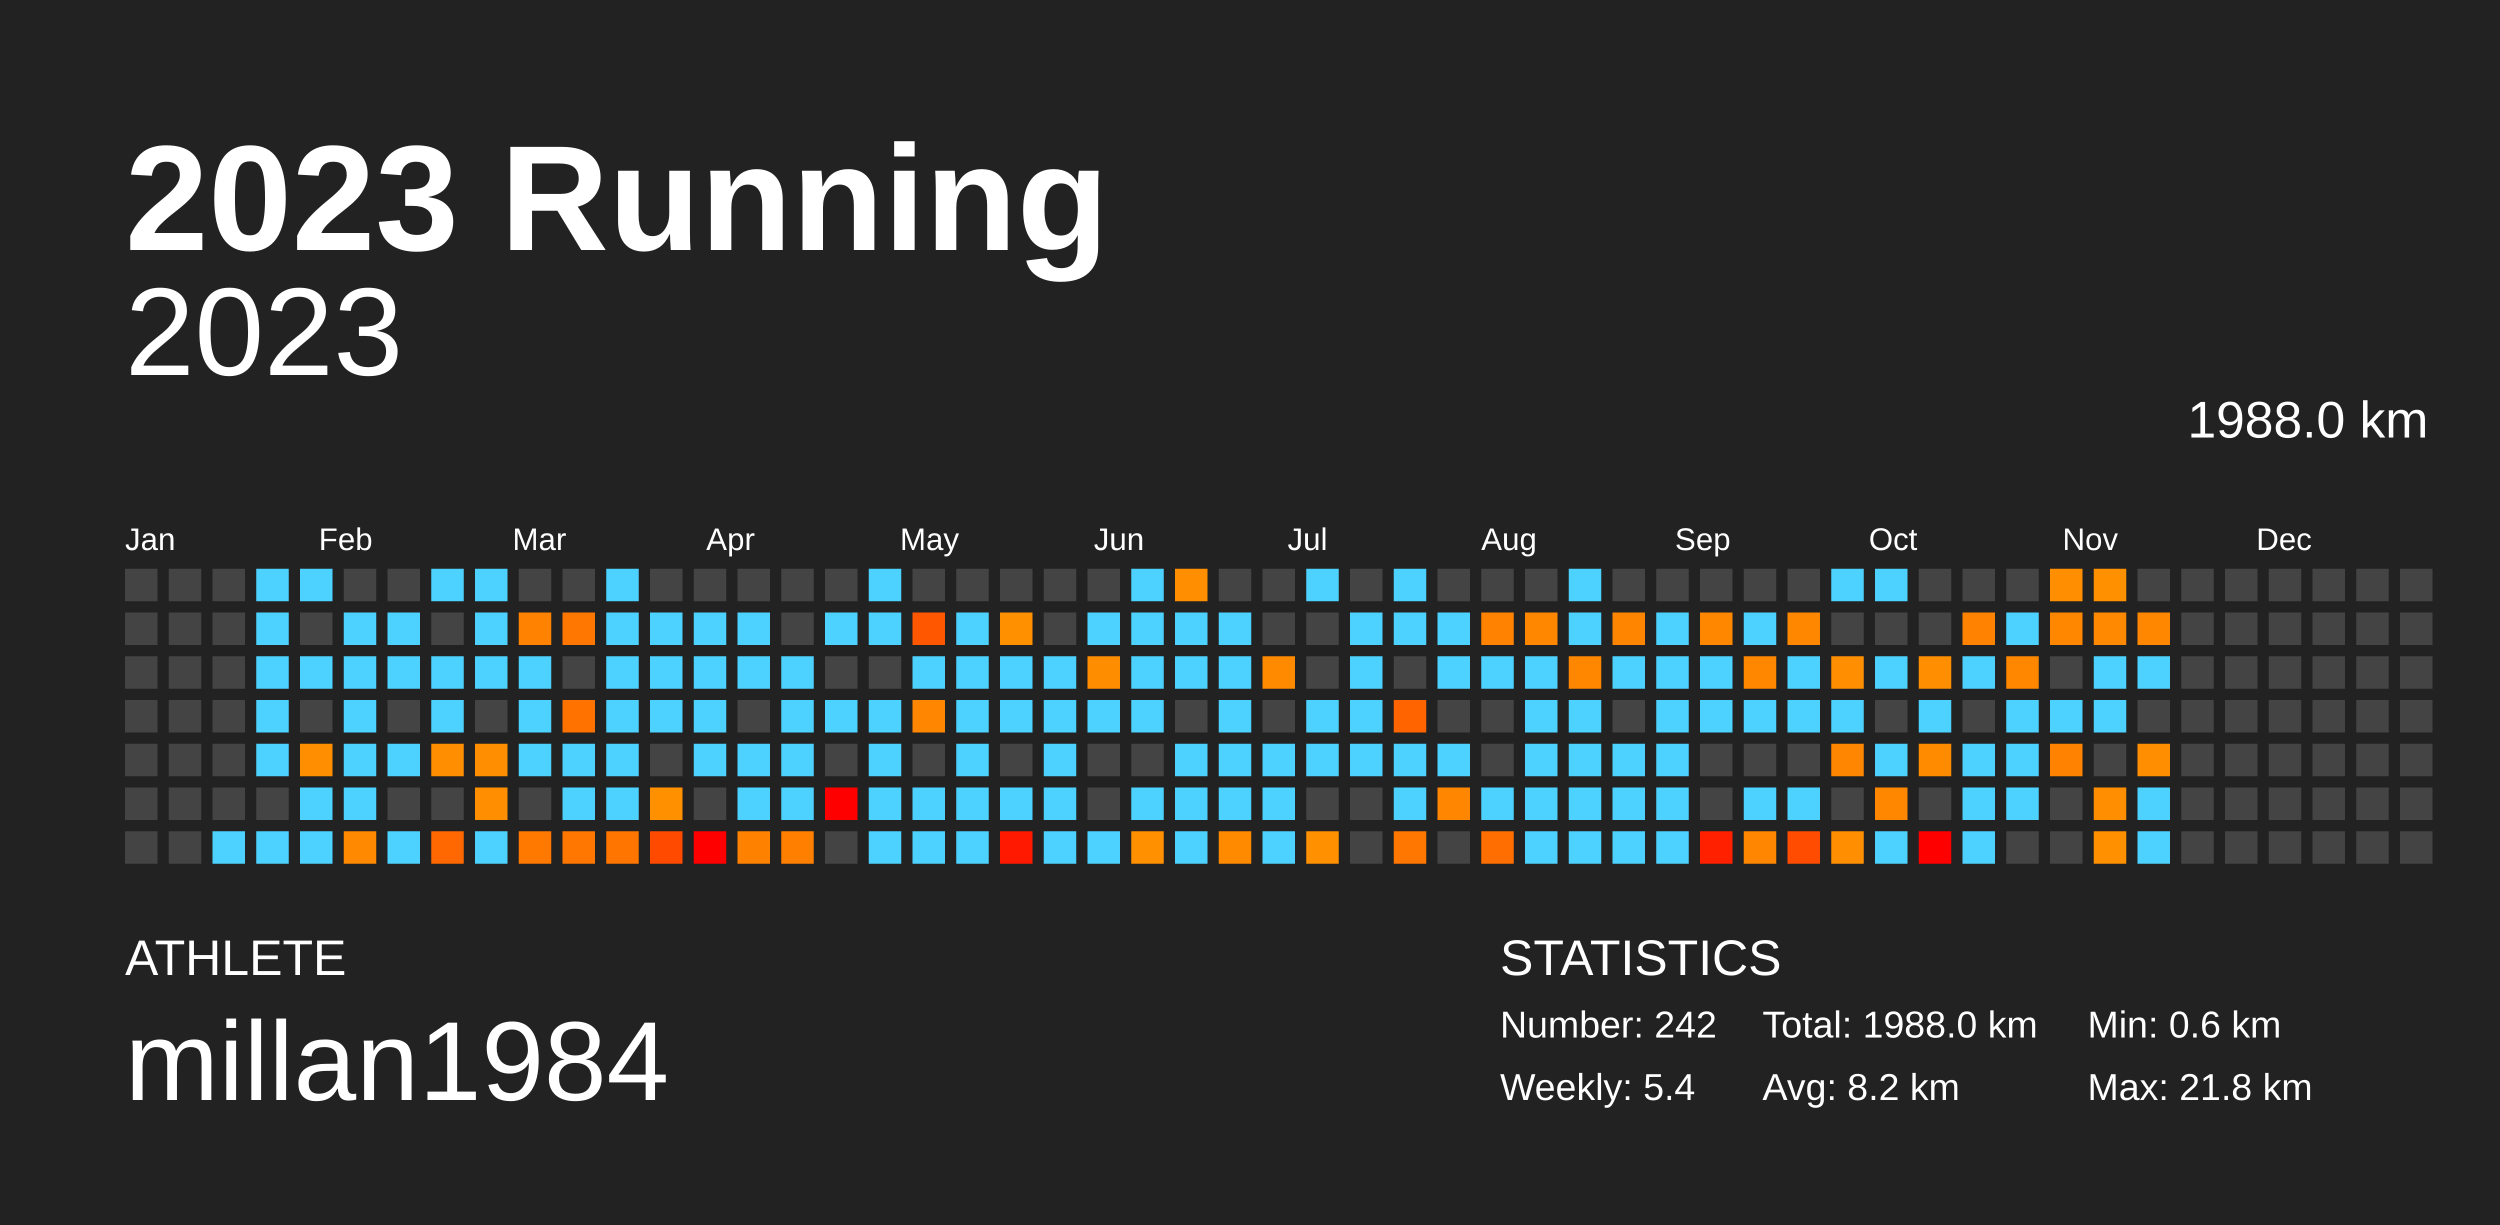
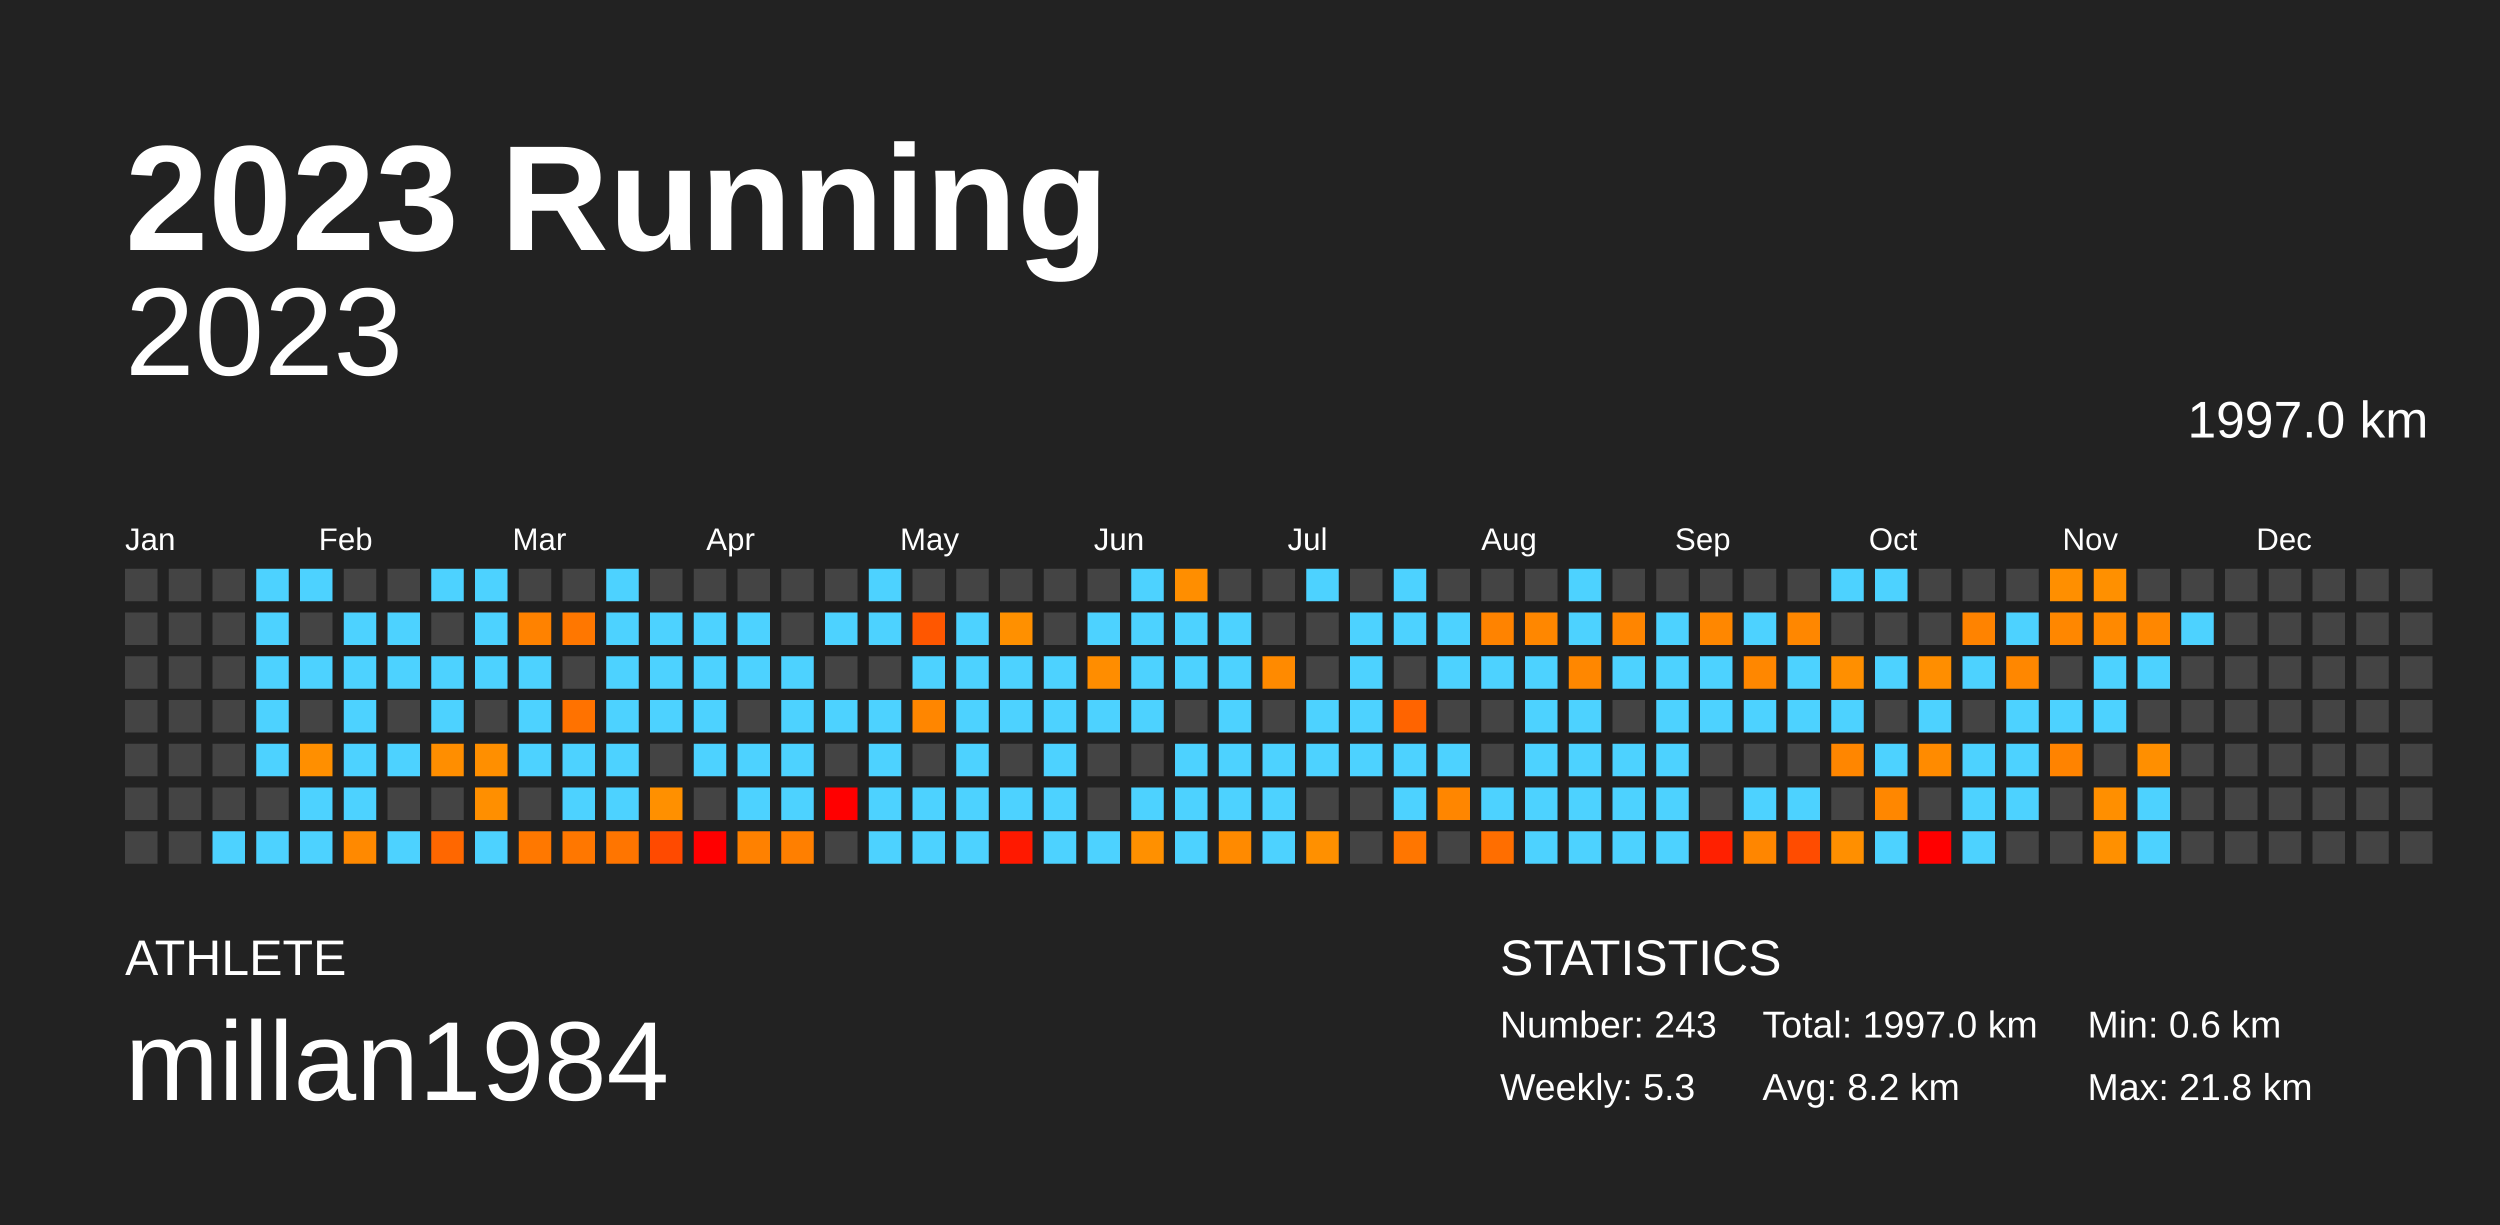
<svg xmlns="http://www.w3.org/2000/svg" baseProfile="full" height="98mm" version="1.1" viewBox="0,0,200,98" width="200mm">
  <defs />
  <rect fill="#222222" height="98" width="200" x="0" y="0" />
  <text fill="#FFFFFF" style="font-size:12px; font-family:Arial; font-weight:bold;" x="10" y="20">2023 Running</text>
  <text fill="#FFFFFF" style="font-size:4px; font-family:Arial" x="10" y="78">ATHLETE</text>
  <text fill="#FFFFFF" style="font-size:9px; font-family:Arial" x="10" y="88">millan1984</text>
  <text fill="#FFFFFF" style="font-size:4px; font-family:Arial" x="120" y="78">STATISTICS</text>
-   <text fill="#FFFFFF" style="font-size:3px; font-family:Arial" x="120" y="83">Number: 242</text>
-   <text fill="#FFFFFF" style="font-size:3px; font-family:Arial" x="120" y="88">Weekly: 5.4</text>
-   <text fill="#FFFFFF" style="font-size:3px; font-family:Arial" x="141" y="83">Total: 1988.0 km</text>
+   <text fill="#FFFFFF" style="font-size:3px; font-family:Arial" x="120" y="83">Number: 243</text>
+   <text fill="#FFFFFF" style="font-size:3px; font-family:Arial" x="120" y="88">Weekly: 5.3</text>
+   <text fill="#FFFFFF" style="font-size:3px; font-family:Arial" x="141" y="83">Total: 1997.0 km</text>
  <text fill="#FFFFFF" style="font-size:3px; font-family:Arial" x="141" y="88">Avg: 8.2 km</text>
  <text fill="#FFFFFF" style="font-size:3px; font-family:Arial" x="167" y="83">Min: 0.6 km</text>
  <text fill="#FFFFFF" style="font-size:3px; font-family:Arial" x="167" y="88">Max: 21.8 km</text>
  <text alignment-baseline="hanging" fill="#FFFFFF" style="font-size:10.0px; font-family:Arial;" x="10" y="30">2023</text>
-   <text alignment-baseline="hanging" fill="#FFFFFF" style="font-size:4.125px; font-family:Arial;" x="175" y="35">1988.0 km</text>
+   <text alignment-baseline="hanging" fill="#FFFFFF" style="font-size:4.125px; font-family:Arial;" x="175" y="35">1997.0 km</text>
  <text fill="#FFFFFF" style="font-size:2.5px; font-family:Arial" x="10.0" y="44">Jan</text>
  <text fill="#FFFFFF" style="font-size:2.5px; font-family:Arial" x="25.5" y="44">Feb</text>
  <text fill="#FFFFFF" style="font-size:2.5px; font-family:Arial" x="41.0" y="44">Mar</text>
  <text fill="#FFFFFF" style="font-size:2.5px; font-family:Arial" x="56.5" y="44">Apr</text>
  <text fill="#FFFFFF" style="font-size:2.5px; font-family:Arial" x="72.0" y="44">May</text>
  <text fill="#FFFFFF" style="font-size:2.5px; font-family:Arial" x="87.5" y="44">Jun</text>
  <text fill="#FFFFFF" style="font-size:2.5px; font-family:Arial" x="103.0" y="44">Jul</text>
  <text fill="#FFFFFF" style="font-size:2.5px; font-family:Arial" x="118.5" y="44">Aug</text>
  <text fill="#FFFFFF" style="font-size:2.5px; font-family:Arial" x="134.0" y="44">Sep</text>
  <text fill="#FFFFFF" style="font-size:2.5px; font-family:Arial" x="149.5" y="44">Oct</text>
  <text fill="#FFFFFF" style="font-size:2.5px; font-family:Arial" x="165.0" y="44">Nov</text>
  <text fill="#FFFFFF" style="font-size:2.5px; font-family:Arial" x="180.5" y="44">Dec</text>
  <rect fill="#444444" height="2.6" width="2.6" x="10.0" y="45.5" />
  <rect fill="#444444" height="2.6" width="2.6" x="10.0" y="49.0" />
  <rect fill="#444444" height="2.6" width="2.6" x="10.0" y="52.5" />
  <rect fill="#444444" height="2.6" width="2.6" x="10.0" y="56.0" />
  <rect fill="#444444" height="2.6" width="2.6" x="10.0" y="59.5" />
  <rect fill="#444444" height="2.6" width="2.6" x="10.0" y="63.0" />
  <rect fill="#444444" height="2.6" width="2.6" x="10.0" y="66.5" />
  <rect fill="#444444" height="2.6" width="2.6" x="13.5" y="45.5" />
  <rect fill="#444444" height="2.6" width="2.6" x="13.5" y="49.0" />
  <rect fill="#444444" height="2.6" width="2.6" x="13.5" y="52.5" />
  <rect fill="#444444" height="2.6" width="2.6" x="13.5" y="56.0" />
  <rect fill="#444444" height="2.6" width="2.6" x="13.5" y="59.5" />
  <rect fill="#444444" height="2.6" width="2.6" x="13.5" y="63.0" />
  <rect fill="#444444" height="2.6" width="2.6" x="13.5" y="66.5" />
  <rect fill="#444444" height="2.6" width="2.6" x="17.0" y="45.5" />
  <rect fill="#444444" height="2.6" width="2.6" x="17.0" y="49.0" />
  <rect fill="#444444" height="2.6" width="2.6" x="17.0" y="52.5" />
  <rect fill="#444444" height="2.6" width="2.6" x="17.0" y="56.0" />
  <rect fill="#444444" height="2.6" width="2.6" x="17.0" y="59.5" />
  <rect fill="#444444" height="2.6" width="2.6" x="17.0" y="63.0" />
  <rect fill="#4dd2ff" height="2.6" width="2.6" x="17.0" y="66.5" />
  <rect fill="#4dd2ff" height="2.6" width="2.6" x="20.5" y="45.5" />
  <rect fill="#4dd2ff" height="2.6" width="2.6" x="20.5" y="49.0" />
  <rect fill="#4dd2ff" height="2.6" width="2.6" x="20.5" y="52.5" />
  <rect fill="#4dd2ff" height="2.6" width="2.6" x="20.5" y="56.0" />
  <rect fill="#4dd2ff" height="2.6" width="2.6" x="20.5" y="59.5" />
  <rect fill="#444444" height="2.6" width="2.6" x="20.5" y="63.0" />
  <rect fill="#4dd2ff" height="2.6" width="2.6" x="20.5" y="66.5" />
  <rect fill="#4dd2ff" height="2.6" width="2.6" x="24.0" y="45.5" />
  <rect fill="#444444" height="2.6" width="2.6" x="24.0" y="49.0" />
  <rect fill="#4dd2ff" height="2.6" width="2.6" x="24.0" y="52.5" />
  <rect fill="#444444" height="2.6" width="2.6" x="24.0" y="56.0" />
  <rect fill="#ff8f00" height="2.6" width="2.6" x="24.0" y="59.5" />
  <rect fill="#4dd2ff" height="2.6" width="2.6" x="24.0" y="63.0" />
  <rect fill="#4dd2ff" height="2.6" width="2.6" x="24.0" y="66.5" />
  <rect fill="#444444" height="2.6" width="2.6" x="27.5" y="45.5" />
  <rect fill="#4dd2ff" height="2.6" width="2.6" x="27.5" y="49.0" />
  <rect fill="#4dd2ff" height="2.6" width="2.6" x="27.5" y="52.5" />
  <rect fill="#4dd2ff" height="2.6" width="2.6" x="27.5" y="56.0" />
  <rect fill="#4dd2ff" height="2.6" width="2.6" x="27.5" y="59.5" />
  <rect fill="#4dd2ff" height="2.6" width="2.6" x="27.5" y="63.0" />
  <rect fill="#ff8900" height="2.6" width="2.6" x="27.5" y="66.5" />
  <rect fill="#444444" height="2.6" width="2.6" x="31.0" y="45.5" />
  <rect fill="#4dd2ff" height="2.6" width="2.6" x="31.0" y="49.0" />
  <rect fill="#4dd2ff" height="2.6" width="2.6" x="31.0" y="52.5" />
  <rect fill="#444444" height="2.6" width="2.6" x="31.0" y="56.0" />
  <rect fill="#4dd2ff" height="2.6" width="2.6" x="31.0" y="59.5" />
  <rect fill="#444444" height="2.6" width="2.6" x="31.0" y="63.0" />
  <rect fill="#4dd2ff" height="2.6" width="2.6" x="31.0" y="66.5" />
  <rect fill="#4dd2ff" height="2.6" width="2.6" x="34.5" y="45.5" />
  <rect fill="#444444" height="2.6" width="2.6" x="34.5" y="49.0" />
  <rect fill="#4dd2ff" height="2.6" width="2.6" x="34.5" y="52.5" />
  <rect fill="#4dd2ff" height="2.6" width="2.6" x="34.5" y="56.0" />
  <rect fill="#ff8e00" height="2.6" width="2.6" x="34.5" y="59.5" />
  <rect fill="#444444" height="2.6" width="2.6" x="34.5" y="63.0" />
  <rect fill="#ff6700" height="2.6" width="2.6" x="34.5" y="66.5" />
  <rect fill="#4dd2ff" height="2.6" width="2.6" x="38.0" y="45.5" />
  <rect fill="#4dd2ff" height="2.6" width="2.6" x="38.0" y="49.0" />
  <rect fill="#4dd2ff" height="2.6" width="2.6" x="38.0" y="52.5" />
  <rect fill="#444444" height="2.6" width="2.6" x="38.0" y="56.0" />
  <rect fill="#ff8f00" height="2.6" width="2.6" x="38.0" y="59.5" />
  <rect fill="#ff8f00" height="2.6" width="2.6" x="38.0" y="63.0" />
  <rect fill="#4dd2ff" height="2.6" width="2.6" x="38.0" y="66.5" />
  <rect fill="#444444" height="2.6" width="2.6" x="41.5" y="45.5" />
  <rect fill="#ff8200" height="2.6" width="2.6" x="41.5" y="49.0" />
  <rect fill="#4dd2ff" height="2.6" width="2.6" x="41.5" y="52.5" />
  <rect fill="#4dd2ff" height="2.6" width="2.6" x="41.5" y="56.0" />
  <rect fill="#4dd2ff" height="2.6" width="2.6" x="41.5" y="59.5" />
  <rect fill="#444444" height="2.6" width="2.6" x="41.5" y="63.0" />
  <rect fill="#ff7800" height="2.6" width="2.6" x="41.5" y="66.5" />
  <rect fill="#444444" height="2.6" width="2.6" x="45.0" y="45.5" />
  <rect fill="#ff7700" height="2.6" width="2.6" x="45.0" y="49.0" />
  <rect fill="#444444" height="2.6" width="2.6" x="45.0" y="52.5" />
  <rect fill="#ff7200" height="2.6" width="2.6" x="45.0" y="56.0" />
  <rect fill="#4dd2ff" height="2.6" width="2.6" x="45.0" y="59.5" />
  <rect fill="#4dd2ff" height="2.6" width="2.6" x="45.0" y="63.0" />
  <rect fill="#ff7700" height="2.6" width="2.6" x="45.0" y="66.5" />
  <rect fill="#4dd2ff" height="2.6" width="2.6" x="48.5" y="45.5" />
  <rect fill="#4dd2ff" height="2.6" width="2.6" x="48.5" y="49.0" />
  <rect fill="#4dd2ff" height="2.6" width="2.6" x="48.5" y="52.5" />
  <rect fill="#4dd2ff" height="2.6" width="2.6" x="48.5" y="56.0" />
  <rect fill="#4dd2ff" height="2.6" width="2.6" x="48.5" y="59.5" />
  <rect fill="#4dd2ff" height="2.6" width="2.6" x="48.5" y="63.0" />
  <rect fill="#ff7500" height="2.6" width="2.6" x="48.5" y="66.5" />
  <rect fill="#444444" height="2.6" width="2.6" x="52.0" y="45.5" />
  <rect fill="#4dd2ff" height="2.6" width="2.6" x="52.0" y="49.0" />
  <rect fill="#4dd2ff" height="2.6" width="2.6" x="52.0" y="52.5" />
  <rect fill="#4dd2ff" height="2.6" width="2.6" x="52.0" y="56.0" />
  <rect fill="#444444" height="2.6" width="2.6" x="52.0" y="59.5" />
  <rect fill="#ff9000" height="2.6" width="2.6" x="52.0" y="63.0" />
  <rect fill="#ff4a00" height="2.6" width="2.6" x="52.0" y="66.5" />
  <rect fill="#444444" height="2.6" width="2.6" x="55.5" y="45.5" />
  <rect fill="#4dd2ff" height="2.6" width="2.6" x="55.5" y="49.0" />
  <rect fill="#4dd2ff" height="2.6" width="2.6" x="55.5" y="52.5" />
  <rect fill="#4dd2ff" height="2.6" width="2.6" x="55.5" y="56.0" />
  <rect fill="#4dd2ff" height="2.6" width="2.6" x="55.5" y="59.5" />
  <rect fill="#444444" height="2.6" width="2.6" x="55.5" y="63.0" />
  <rect fill="red" height="2.6" width="2.6" x="55.5" y="66.5" />
  <rect fill="#444444" height="2.6" width="2.6" x="59.0" y="45.5" />
  <rect fill="#4dd2ff" height="2.6" width="2.6" x="59.0" y="49.0" />
  <rect fill="#4dd2ff" height="2.6" width="2.6" x="59.0" y="52.5" />
  <rect fill="#444444" height="2.6" width="2.6" x="59.0" y="56.0" />
  <rect fill="#4dd2ff" height="2.6" width="2.6" x="59.0" y="59.5" />
  <rect fill="#4dd2ff" height="2.6" width="2.6" x="59.0" y="63.0" />
  <rect fill="#ff8100" height="2.6" width="2.6" x="59.0" y="66.5" />
  <rect fill="#444444" height="2.6" width="2.6" x="62.5" y="45.5" />
  <rect fill="#444444" height="2.6" width="2.6" x="62.5" y="49.0" />
  <rect fill="#4dd2ff" height="2.6" width="2.6" x="62.5" y="52.5" />
  <rect fill="#4dd2ff" height="2.6" width="2.6" x="62.5" y="56.0" />
  <rect fill="#4dd2ff" height="2.6" width="2.6" x="62.5" y="59.5" />
  <rect fill="#4dd2ff" height="2.6" width="2.6" x="62.5" y="63.0" />
  <rect fill="#ff7f00" height="2.6" width="2.6" x="62.5" y="66.5" />
  <rect fill="#444444" height="2.6" width="2.6" x="66.0" y="45.5" />
  <rect fill="#4dd2ff" height="2.6" width="2.6" x="66.0" y="49.0" />
  <rect fill="#444444" height="2.6" width="2.6" x="66.0" y="52.5" />
  <rect fill="#4dd2ff" height="2.6" width="2.6" x="66.0" y="56.0" />
  <rect fill="#444444" height="2.6" width="2.6" x="66.0" y="59.5" />
  <rect fill="red" height="2.6" width="2.6" x="66.0" y="63.0" />
  <rect fill="#444444" height="2.6" width="2.6" x="66.0" y="66.5" />
  <rect fill="#4dd2ff" height="2.6" width="2.6" x="69.5" y="45.5" />
  <rect fill="#4dd2ff" height="2.6" width="2.6" x="69.5" y="49.0" />
  <rect fill="#444444" height="2.6" width="2.6" x="69.5" y="52.5" />
  <rect fill="#4dd2ff" height="2.6" width="2.6" x="69.5" y="56.0" />
  <rect fill="#4dd2ff" height="2.6" width="2.6" x="69.5" y="59.5" />
  <rect fill="#4dd2ff" height="2.6" width="2.6" x="69.5" y="63.0" />
  <rect fill="#4dd2ff" height="2.6" width="2.6" x="69.5" y="66.5" />
  <rect fill="#444444" height="2.6" width="2.6" x="73.0" y="45.5" />
  <rect fill="#ff5700" height="2.6" width="2.6" x="73.0" y="49.0" />
  <rect fill="#4dd2ff" height="2.6" width="2.6" x="73.0" y="52.5" />
  <rect fill="#ff8600" height="2.6" width="2.6" x="73.0" y="56.0" />
  <rect fill="#444444" height="2.6" width="2.6" x="73.0" y="59.5" />
  <rect fill="#4dd2ff" height="2.6" width="2.6" x="73.0" y="63.0" />
  <rect fill="#4dd2ff" height="2.6" width="2.6" x="73.0" y="66.5" />
  <rect fill="#444444" height="2.6" width="2.6" x="76.5" y="45.5" />
  <rect fill="#4dd2ff" height="2.6" width="2.6" x="76.5" y="49.0" />
  <rect fill="#4dd2ff" height="2.6" width="2.6" x="76.5" y="52.5" />
  <rect fill="#4dd2ff" height="2.6" width="2.6" x="76.5" y="56.0" />
  <rect fill="#4dd2ff" height="2.6" width="2.6" x="76.5" y="59.5" />
  <rect fill="#4dd2ff" height="2.6" width="2.6" x="76.5" y="63.0" />
  <rect fill="#4dd2ff" height="2.6" width="2.6" x="76.5" y="66.5" />
  <rect fill="#444444" height="2.6" width="2.6" x="80.0" y="45.5" />
  <rect fill="#ff9000" height="2.6" width="2.6" x="80.0" y="49.0" />
  <rect fill="#4dd2ff" height="2.6" width="2.6" x="80.0" y="52.5" />
  <rect fill="#4dd2ff" height="2.6" width="2.6" x="80.0" y="56.0" />
  <rect fill="#444444" height="2.6" width="2.6" x="80.0" y="59.5" />
  <rect fill="#4dd2ff" height="2.6" width="2.6" x="80.0" y="63.0" />
  <rect fill="#ff1900" height="2.6" width="2.6" x="80.0" y="66.5" />
  <rect fill="#444444" height="2.6" width="2.6" x="83.5" y="45.5" />
  <rect fill="#444444" height="2.6" width="2.6" x="83.5" y="49.0" />
  <rect fill="#4dd2ff" height="2.6" width="2.6" x="83.5" y="52.5" />
  <rect fill="#4dd2ff" height="2.6" width="2.6" x="83.5" y="56.0" />
  <rect fill="#4dd2ff" height="2.6" width="2.6" x="83.5" y="59.5" />
  <rect fill="#4dd2ff" height="2.6" width="2.6" x="83.5" y="63.0" />
  <rect fill="#4dd2ff" height="2.6" width="2.6" x="83.5" y="66.5" />
  <rect fill="#444444" height="2.6" width="2.6" x="87.0" y="45.5" />
  <rect fill="#4dd2ff" height="2.6" width="2.6" x="87.0" y="49.0" />
  <rect fill="#ff8d00" height="2.6" width="2.6" x="87.0" y="52.5" />
  <rect fill="#4dd2ff" height="2.6" width="2.6" x="87.0" y="56.0" />
  <rect fill="#444444" height="2.6" width="2.6" x="87.0" y="59.5" />
  <rect fill="#444444" height="2.6" width="2.6" x="87.0" y="63.0" />
  <rect fill="#4dd2ff" height="2.6" width="2.6" x="87.0" y="66.5" />
  <rect fill="#4dd2ff" height="2.6" width="2.6" x="90.5" y="45.5" />
  <rect fill="#4dd2ff" height="2.6" width="2.6" x="90.5" y="49.0" />
  <rect fill="#4dd2ff" height="2.6" width="2.6" x="90.5" y="52.5" />
  <rect fill="#4dd2ff" height="2.6" width="2.6" x="90.5" y="56.0" />
  <rect fill="#444444" height="2.6" width="2.6" x="90.5" y="59.5" />
  <rect fill="#4dd2ff" height="2.6" width="2.6" x="90.5" y="63.0" />
  <rect fill="#ff9000" height="2.6" width="2.6" x="90.5" y="66.5" />
  <rect fill="#ff8e00" height="2.6" width="2.6" x="94.0" y="45.5" />
  <rect fill="#4dd2ff" height="2.6" width="2.6" x="94.0" y="49.0" />
  <rect fill="#4dd2ff" height="2.6" width="2.6" x="94.0" y="52.5" />
  <rect fill="#444444" height="2.6" width="2.6" x="94.0" y="56.0" />
  <rect fill="#4dd2ff" height="2.6" width="2.6" x="94.0" y="59.5" />
  <rect fill="#4dd2ff" height="2.6" width="2.6" x="94.0" y="63.0" />
  <rect fill="#4dd2ff" height="2.6" width="2.6" x="94.0" y="66.5" />
  <rect fill="#444444" height="2.6" width="2.6" x="97.5" y="45.5" />
  <rect fill="#4dd2ff" height="2.6" width="2.6" x="97.5" y="49.0" />
  <rect fill="#4dd2ff" height="2.6" width="2.6" x="97.5" y="52.5" />
  <rect fill="#4dd2ff" height="2.6" width="2.6" x="97.5" y="56.0" />
  <rect fill="#4dd2ff" height="2.6" width="2.6" x="97.5" y="59.5" />
  <rect fill="#4dd2ff" height="2.6" width="2.6" x="97.5" y="63.0" />
  <rect fill="#ff8a00" height="2.6" width="2.6" x="97.5" y="66.5" />
  <rect fill="#444444" height="2.6" width="2.6" x="101.0" y="45.5" />
  <rect fill="#444444" height="2.6" width="2.6" x="101.0" y="49.0" />
  <rect fill="#ff8a00" height="2.6" width="2.6" x="101.0" y="52.5" />
  <rect fill="#444444" height="2.6" width="2.6" x="101.0" y="56.0" />
  <rect fill="#4dd2ff" height="2.6" width="2.6" x="101.0" y="59.5" />
  <rect fill="#4dd2ff" height="2.6" width="2.6" x="101.0" y="63.0" />
  <rect fill="#4dd2ff" height="2.6" width="2.6" x="101.0" y="66.5" />
  <rect fill="#4dd2ff" height="2.6" width="2.6" x="104.5" y="45.5" />
  <rect fill="#444444" height="2.6" width="2.6" x="104.5" y="49.0" />
  <rect fill="#444444" height="2.6" width="2.6" x="104.5" y="52.5" />
  <rect fill="#4dd2ff" height="2.6" width="2.6" x="104.5" y="56.0" />
  <rect fill="#4dd2ff" height="2.6" width="2.6" x="104.5" y="59.5" />
  <rect fill="#444444" height="2.6" width="2.6" x="104.5" y="63.0" />
  <rect fill="#ff9000" height="2.6" width="2.6" x="104.5" y="66.5" />
  <rect fill="#444444" height="2.6" width="2.6" x="108.0" y="45.5" />
  <rect fill="#4dd2ff" height="2.6" width="2.6" x="108.0" y="49.0" />
  <rect fill="#4dd2ff" height="2.6" width="2.6" x="108.0" y="52.5" />
  <rect fill="#4dd2ff" height="2.6" width="2.6" x="108.0" y="56.0" />
  <rect fill="#4dd2ff" height="2.6" width="2.6" x="108.0" y="59.5" />
  <rect fill="#444444" height="2.6" width="2.6" x="108.0" y="63.0" />
  <rect fill="#444444" height="2.6" width="2.6" x="108.0" y="66.5" />
  <rect fill="#4dd2ff" height="2.6" width="2.6" x="111.5" y="45.5" />
  <rect fill="#4dd2ff" height="2.6" width="2.6" x="111.5" y="49.0" />
  <rect fill="#444444" height="2.6" width="2.6" x="111.5" y="52.5" />
  <rect fill="#ff6400" height="2.6" width="2.6" x="111.5" y="56.0" />
  <rect fill="#4dd2ff" height="2.6" width="2.6" x="111.5" y="59.5" />
  <rect fill="#4dd2ff" height="2.6" width="2.6" x="111.5" y="63.0" />
  <rect fill="#ff7600" height="2.6" width="2.6" x="111.5" y="66.5" />
  <rect fill="#444444" height="2.6" width="2.6" x="115.0" y="45.5" />
  <rect fill="#4dd2ff" height="2.6" width="2.6" x="115.0" y="49.0" />
  <rect fill="#4dd2ff" height="2.6" width="2.6" x="115.0" y="52.5" />
  <rect fill="#444444" height="2.6" width="2.6" x="115.0" y="56.0" />
  <rect fill="#4dd2ff" height="2.6" width="2.6" x="115.0" y="59.5" />
  <rect fill="#ff8600" height="2.6" width="2.6" x="115.0" y="63.0" />
  <rect fill="#444444" height="2.6" width="2.6" x="115.0" y="66.5" />
  <rect fill="#444444" height="2.6" width="2.6" x="118.5" y="45.5" />
  <rect fill="#ff8300" height="2.6" width="2.6" x="118.5" y="49.0" />
  <rect fill="#4dd2ff" height="2.6" width="2.6" x="118.5" y="52.5" />
  <rect fill="#444444" height="2.6" width="2.6" x="118.5" y="56.0" />
  <rect fill="#444444" height="2.6" width="2.6" x="118.5" y="59.5" />
  <rect fill="#4dd2ff" height="2.6" width="2.6" x="118.5" y="63.0" />
  <rect fill="#ff6e00" height="2.6" width="2.6" x="118.5" y="66.5" />
  <rect fill="#444444" height="2.6" width="2.6" x="122.0" y="45.5" />
  <rect fill="#ff8700" height="2.6" width="2.6" x="122.0" y="49.0" />
  <rect fill="#4dd2ff" height="2.6" width="2.6" x="122.0" y="52.5" />
  <rect fill="#4dd2ff" height="2.6" width="2.6" x="122.0" y="56.0" />
  <rect fill="#4dd2ff" height="2.6" width="2.6" x="122.0" y="59.5" />
  <rect fill="#4dd2ff" height="2.6" width="2.6" x="122.0" y="63.0" />
  <rect fill="#4dd2ff" height="2.6" width="2.6" x="122.0" y="66.5" />
  <rect fill="#4dd2ff" height="2.6" width="2.6" x="125.5" y="45.5" />
  <rect fill="#4dd2ff" height="2.6" width="2.6" x="125.5" y="49.0" />
  <rect fill="#ff8700" height="2.6" width="2.6" x="125.5" y="52.5" />
  <rect fill="#4dd2ff" height="2.6" width="2.6" x="125.5" y="56.0" />
  <rect fill="#4dd2ff" height="2.6" width="2.6" x="125.5" y="59.5" />
  <rect fill="#4dd2ff" height="2.6" width="2.6" x="125.5" y="63.0" />
  <rect fill="#4dd2ff" height="2.6" width="2.6" x="125.5" y="66.5" />
  <rect fill="#444444" height="2.6" width="2.6" x="129.0" y="45.5" />
  <rect fill="#ff8500" height="2.6" width="2.6" x="129.0" y="49.0" />
  <rect fill="#4dd2ff" height="2.6" width="2.6" x="129.0" y="52.5" />
  <rect fill="#444444" height="2.6" width="2.6" x="129.0" y="56.0" />
  <rect fill="#4dd2ff" height="2.6" width="2.6" x="129.0" y="59.5" />
  <rect fill="#4dd2ff" height="2.6" width="2.6" x="129.0" y="63.0" />
  <rect fill="#4dd2ff" height="2.6" width="2.6" x="129.0" y="66.5" />
  <rect fill="#444444" height="2.6" width="2.6" x="132.5" y="45.5" />
  <rect fill="#4dd2ff" height="2.6" width="2.6" x="132.5" y="49.0" />
  <rect fill="#4dd2ff" height="2.6" width="2.6" x="132.5" y="52.5" />
  <rect fill="#4dd2ff" height="2.6" width="2.6" x="132.5" y="56.0" />
  <rect fill="#4dd2ff" height="2.6" width="2.6" x="132.5" y="59.5" />
  <rect fill="#4dd2ff" height="2.6" width="2.6" x="132.5" y="63.0" />
  <rect fill="#4dd2ff" height="2.6" width="2.6" x="132.5" y="66.5" />
  <rect fill="#444444" height="2.6" width="2.6" x="136.0" y="45.5" />
  <rect fill="#ff8700" height="2.6" width="2.6" x="136.0" y="49.0" />
  <rect fill="#4dd2ff" height="2.6" width="2.6" x="136.0" y="52.5" />
  <rect fill="#4dd2ff" height="2.6" width="2.6" x="136.0" y="56.0" />
  <rect fill="#444444" height="2.6" width="2.6" x="136.0" y="59.5" />
  <rect fill="#444444" height="2.6" width="2.6" x="136.0" y="63.0" />
  <rect fill="#ff2000" height="2.6" width="2.6" x="136.0" y="66.5" />
  <rect fill="#444444" height="2.6" width="2.6" x="139.5" y="45.5" />
  <rect fill="#4dd2ff" height="2.6" width="2.6" x="139.5" y="49.0" />
  <rect fill="#ff8700" height="2.6" width="2.6" x="139.5" y="52.5" />
  <rect fill="#4dd2ff" height="2.6" width="2.6" x="139.5" y="56.0" />
  <rect fill="#444444" height="2.6" width="2.6" x="139.5" y="59.5" />
  <rect fill="#4dd2ff" height="2.6" width="2.6" x="139.5" y="63.0" />
  <rect fill="#ff8600" height="2.6" width="2.6" x="139.5" y="66.5" />
  <rect fill="#444444" height="2.6" width="2.6" x="143.0" y="45.5" />
  <rect fill="#ff8700" height="2.6" width="2.6" x="143.0" y="49.0" />
  <rect fill="#4dd2ff" height="2.6" width="2.6" x="143.0" y="52.5" />
  <rect fill="#4dd2ff" height="2.6" width="2.6" x="143.0" y="56.0" />
  <rect fill="#444444" height="2.6" width="2.6" x="143.0" y="59.5" />
  <rect fill="#4dd2ff" height="2.6" width="2.6" x="143.0" y="63.0" />
  <rect fill="#ff4c00" height="2.6" width="2.6" x="143.0" y="66.5" />
  <rect fill="#4dd2ff" height="2.6" width="2.6" x="146.5" y="45.5" />
  <rect fill="#444444" height="2.6" width="2.6" x="146.5" y="49.0" />
  <rect fill="#ff8f00" height="2.6" width="2.6" x="146.5" y="52.5" />
  <rect fill="#4dd2ff" height="2.6" width="2.6" x="146.5" y="56.0" />
  <rect fill="#ff8600" height="2.6" width="2.6" x="146.5" y="59.5" />
  <rect fill="#444444" height="2.6" width="2.6" x="146.5" y="63.0" />
  <rect fill="#ff8f00" height="2.6" width="2.6" x="146.5" y="66.5" />
  <rect fill="#4dd2ff" height="2.6" width="2.6" x="150.0" y="45.5" />
  <rect fill="#444444" height="2.6" width="2.6" x="150.0" y="49.0" />
  <rect fill="#4dd2ff" height="2.6" width="2.6" x="150.0" y="52.5" />
  <rect fill="#444444" height="2.6" width="2.6" x="150.0" y="56.0" />
  <rect fill="#4dd2ff" height="2.6" width="2.6" x="150.0" y="59.5" />
  <rect fill="#ff8700" height="2.6" width="2.6" x="150.0" y="63.0" />
  <rect fill="#4dd2ff" height="2.6" width="2.6" x="150.0" y="66.5" />
  <rect fill="#444444" height="2.6" width="2.6" x="153.5" y="45.5" />
  <rect fill="#444444" height="2.6" width="2.6" x="153.5" y="49.0" />
  <rect fill="#ff8e00" height="2.6" width="2.6" x="153.5" y="52.5" />
  <rect fill="#4dd2ff" height="2.6" width="2.6" x="153.5" y="56.0" />
  <rect fill="#ff8b00" height="2.6" width="2.6" x="153.5" y="59.5" />
  <rect fill="#444444" height="2.6" width="2.6" x="153.5" y="63.0" />
  <rect fill="red" height="2.6" width="2.6" x="153.5" y="66.5" />
  <rect fill="#444444" height="2.6" width="2.6" x="157.0" y="45.5" />
  <rect fill="#ff8300" height="2.6" width="2.6" x="157.0" y="49.0" />
  <rect fill="#4dd2ff" height="2.6" width="2.6" x="157.0" y="52.5" />
  <rect fill="#444444" height="2.6" width="2.6" x="157.0" y="56.0" />
  <rect fill="#4dd2ff" height="2.6" width="2.6" x="157.0" y="59.5" />
  <rect fill="#4dd2ff" height="2.6" width="2.6" x="157.0" y="63.0" />
  <rect fill="#4dd2ff" height="2.6" width="2.6" x="157.0" y="66.5" />
  <rect fill="#444444" height="2.6" width="2.6" x="160.5" y="45.5" />
  <rect fill="#4dd2ff" height="2.6" width="2.6" x="160.5" y="49.0" />
  <rect fill="#ff8700" height="2.6" width="2.6" x="160.5" y="52.5" />
  <rect fill="#4dd2ff" height="2.6" width="2.6" x="160.5" y="56.0" />
  <rect fill="#4dd2ff" height="2.6" width="2.6" x="160.5" y="59.5" />
  <rect fill="#4dd2ff" height="2.6" width="2.6" x="160.5" y="63.0" />
  <rect fill="#444444" height="2.6" width="2.6" x="160.5" y="66.5" />
  <rect fill="#ff8f00" height="2.6" width="2.6" x="164.0" y="45.5" />
  <rect fill="#ff8700" height="2.6" width="2.6" x="164.0" y="49.0" />
  <rect fill="#444444" height="2.6" width="2.6" x="164.0" y="52.5" />
  <rect fill="#4dd2ff" height="2.6" width="2.6" x="164.0" y="56.0" />
  <rect fill="#ff8300" height="2.6" width="2.6" x="164.0" y="59.5" />
  <rect fill="#444444" height="2.6" width="2.6" x="164.0" y="63.0" />
  <rect fill="#444444" height="2.6" width="2.6" x="164.0" y="66.5" />
  <rect fill="#ff9000" height="2.6" width="2.6" x="167.5" y="45.5" />
  <rect fill="#ff8900" height="2.6" width="2.6" x="167.5" y="49.0" />
  <rect fill="#4dd2ff" height="2.6" width="2.6" x="167.5" y="52.5" />
  <rect fill="#4dd2ff" height="2.6" width="2.6" x="167.5" y="56.0" />
  <rect fill="#444444" height="2.6" width="2.6" x="167.5" y="59.5" />
  <rect fill="#ff8f00" height="2.6" width="2.6" x="167.5" y="63.0" />
  <rect fill="#ff9000" height="2.6" width="2.6" x="167.5" y="66.5" />
  <rect fill="#444444" height="2.6" width="2.6" x="171.0" y="45.5" />
  <rect fill="#ff8700" height="2.6" width="2.6" x="171.0" y="49.0" />
  <rect fill="#4dd2ff" height="2.6" width="2.6" x="171.0" y="52.5" />
  <rect fill="#444444" height="2.6" width="2.6" x="171.0" y="56.0" />
  <rect fill="#ff8f00" height="2.6" width="2.6" x="171.0" y="59.5" />
  <rect fill="#4dd2ff" height="2.6" width="2.6" x="171.0" y="63.0" />
  <rect fill="#4dd2ff" height="2.6" width="2.6" x="171.0" y="66.5" />
  <rect fill="#444444" height="2.6" width="2.6" x="174.5" y="45.5" />
-   <rect fill="#444444" height="2.6" width="2.6" x="174.5" y="49.0" />
+   <rect fill="#4dd2ff" height="2.6" width="2.6" x="174.5" y="49.0" />
  <rect fill="#444444" height="2.6" width="2.6" x="174.5" y="52.5" />
  <rect fill="#444444" height="2.6" width="2.6" x="174.5" y="56.0" />
  <rect fill="#444444" height="2.6" width="2.6" x="174.5" y="59.5" />
  <rect fill="#444444" height="2.6" width="2.6" x="174.5" y="63.0" />
  <rect fill="#444444" height="2.6" width="2.6" x="174.5" y="66.5" />
  <rect fill="#444444" height="2.6" width="2.6" x="178.0" y="45.5" />
  <rect fill="#444444" height="2.6" width="2.6" x="178.0" y="49.0" />
  <rect fill="#444444" height="2.6" width="2.6" x="178.0" y="52.5" />
  <rect fill="#444444" height="2.6" width="2.6" x="178.0" y="56.0" />
  <rect fill="#444444" height="2.6" width="2.6" x="178.0" y="59.5" />
  <rect fill="#444444" height="2.6" width="2.6" x="178.0" y="63.0" />
  <rect fill="#444444" height="2.6" width="2.6" x="178.0" y="66.5" />
  <rect fill="#444444" height="2.6" width="2.6" x="181.5" y="45.5" />
  <rect fill="#444444" height="2.6" width="2.6" x="181.5" y="49.0" />
  <rect fill="#444444" height="2.6" width="2.6" x="181.5" y="52.5" />
  <rect fill="#444444" height="2.6" width="2.6" x="181.5" y="56.0" />
  <rect fill="#444444" height="2.6" width="2.6" x="181.5" y="59.5" />
  <rect fill="#444444" height="2.6" width="2.6" x="181.5" y="63.0" />
  <rect fill="#444444" height="2.6" width="2.6" x="181.5" y="66.5" />
  <rect fill="#444444" height="2.6" width="2.6" x="185.0" y="45.5" />
  <rect fill="#444444" height="2.6" width="2.6" x="185.0" y="49.0" />
  <rect fill="#444444" height="2.6" width="2.6" x="185.0" y="52.5" />
  <rect fill="#444444" height="2.6" width="2.6" x="185.0" y="56.0" />
  <rect fill="#444444" height="2.6" width="2.6" x="185.0" y="59.5" />
  <rect fill="#444444" height="2.6" width="2.6" x="185.0" y="63.0" />
  <rect fill="#444444" height="2.6" width="2.6" x="185.0" y="66.5" />
  <rect fill="#444444" height="2.6" width="2.6" x="188.5" y="45.5" />
  <rect fill="#444444" height="2.6" width="2.6" x="188.5" y="49.0" />
  <rect fill="#444444" height="2.6" width="2.6" x="188.5" y="52.5" />
  <rect fill="#444444" height="2.6" width="2.6" x="188.5" y="56.0" />
  <rect fill="#444444" height="2.6" width="2.6" x="188.5" y="59.5" />
  <rect fill="#444444" height="2.6" width="2.6" x="188.5" y="63.0" />
  <rect fill="#444444" height="2.6" width="2.6" x="188.5" y="66.5" />
  <rect fill="#444444" height="2.6" width="2.6" x="192.0" y="45.5" />
  <rect fill="#444444" height="2.6" width="2.6" x="192.0" y="49.0" />
  <rect fill="#444444" height="2.6" width="2.6" x="192.0" y="52.5" />
  <rect fill="#444444" height="2.6" width="2.6" x="192.0" y="56.0" />
  <rect fill="#444444" height="2.6" width="2.6" x="192.0" y="59.5" />
  <rect fill="#444444" height="2.6" width="2.6" x="192.0" y="63.0" />
  <rect fill="#444444" height="2.6" width="2.6" x="192.0" y="66.5" />
</svg>
